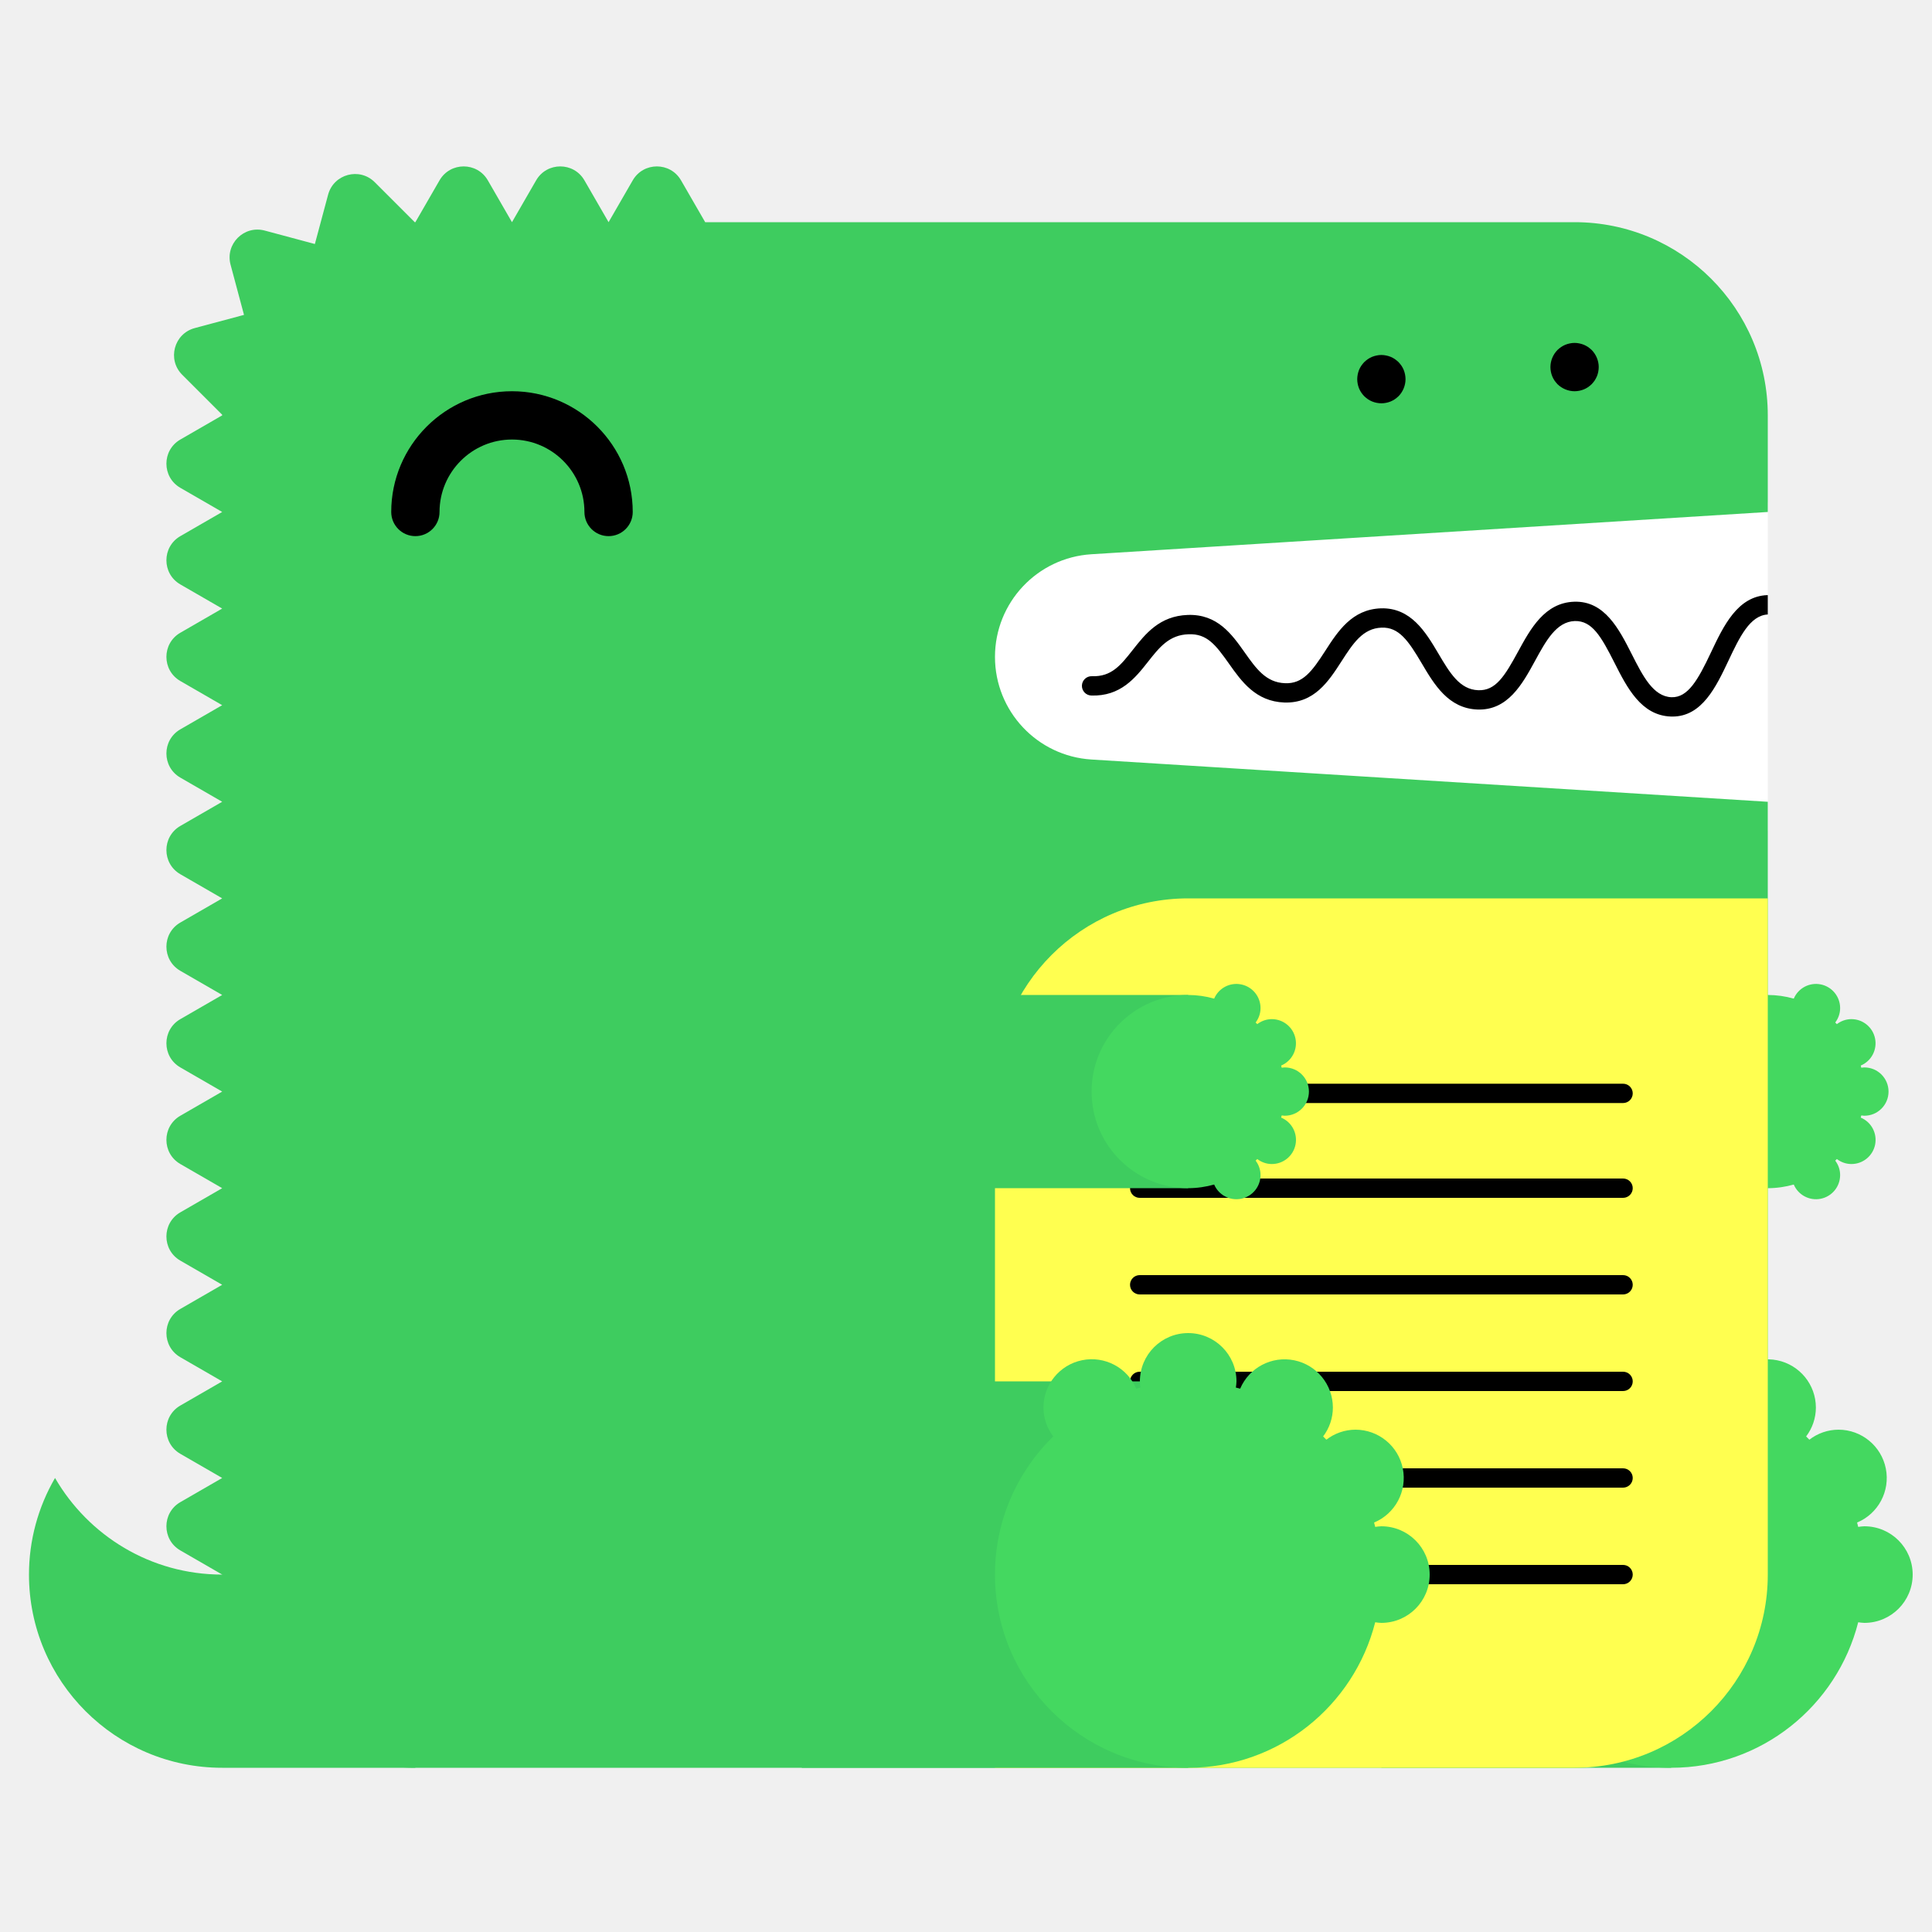
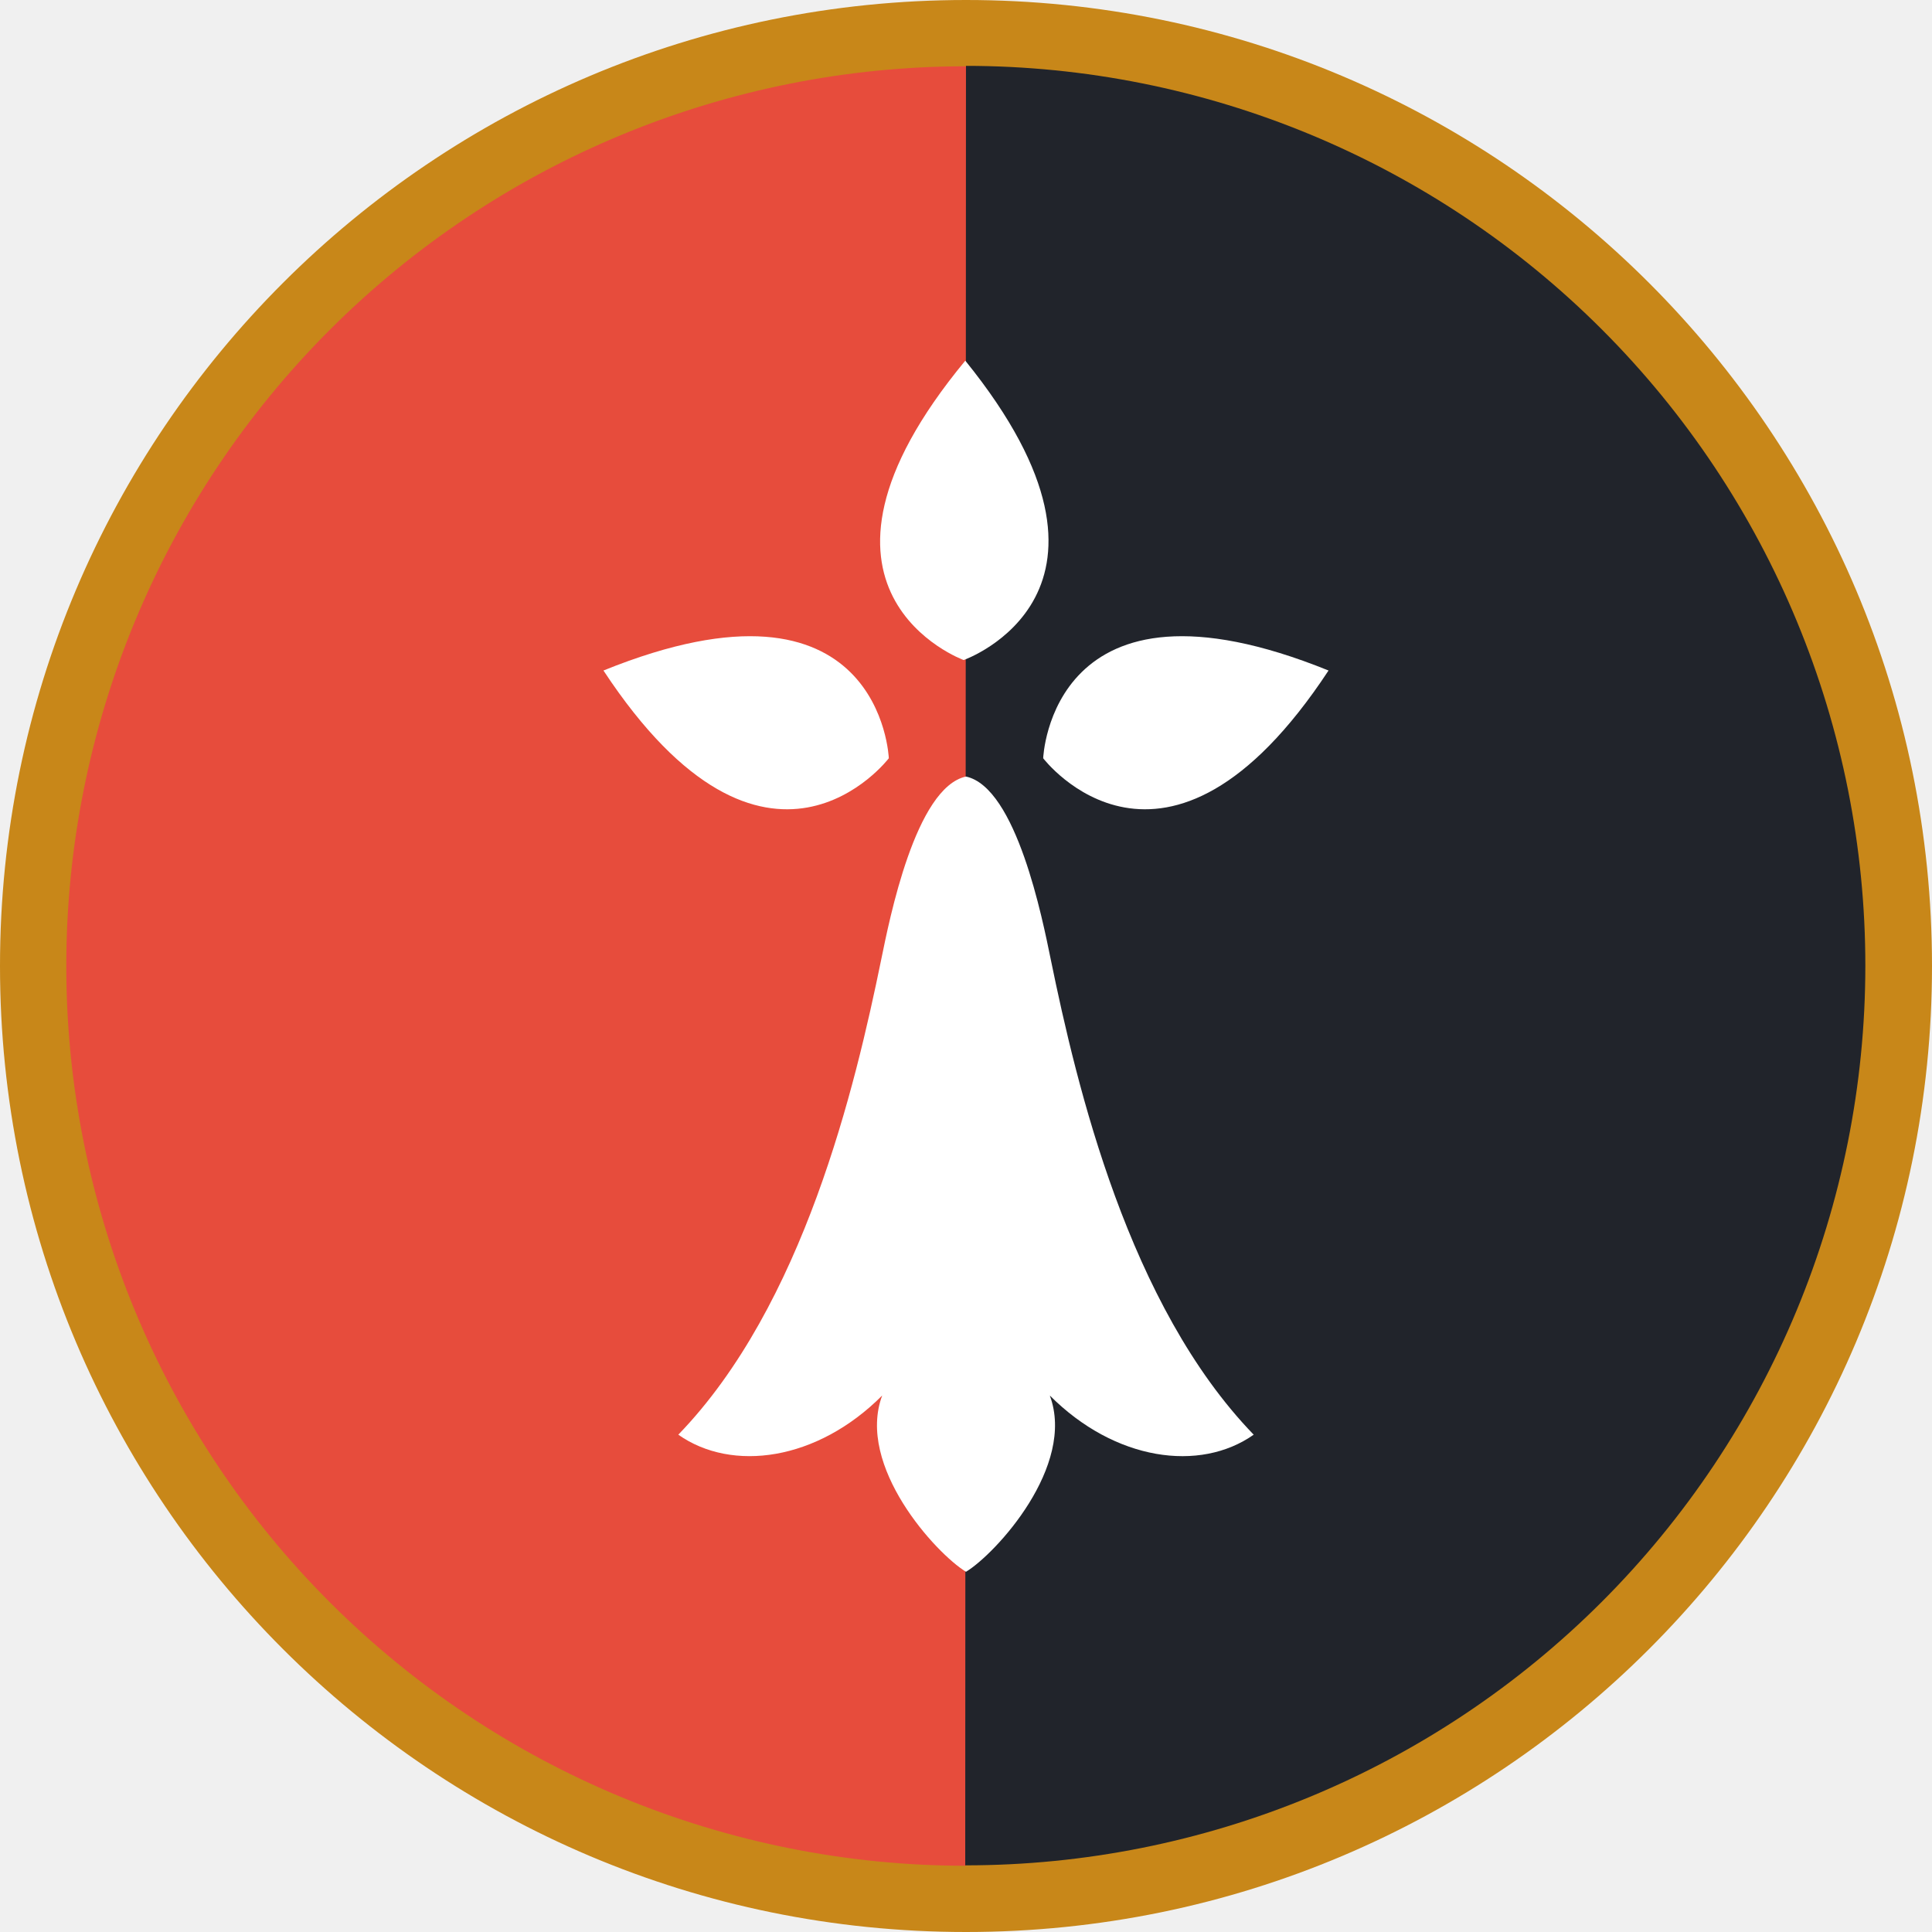
- <svg xmlns="http://www.w3.org/2000/svg" width="200" height="200" viewBox="0 0 200 200">
-   <g fill="none" fill-rule="evenodd">
-     <path fill="#FFF" d="M99 52h84v34H99z" />
-     <path d="M23 163c-7.398 0-13.843-4.027-17.303-10A19.886 19.886 0 0 0 3 163c0 11.046 8.954 20 20 20h20v-20H23z" fill="#3ECC5F" />
-     <path d="M112.98 57.376L183 53V43c0-11.046-8.954-20-20-20H73l-2.5-4.33c-1.112-1.925-3.889-1.925-5 0L63 23l-2.5-4.33c-1.111-1.925-3.889-1.925-5 0L53 23l-2.5-4.33c-1.111-1.925-3.889-1.925-5 0L43 23c-.022 0-.042.003-.065.003l-4.142-4.141c-1.57-1.571-4.252-.853-4.828 1.294l-1.369 5.104-5.192-1.392c-2.148-.575-4.111 1.389-3.535 3.536l1.39 5.193-5.102 1.367c-2.148.576-2.867 3.259-1.296 4.83l4.142 4.142c0 .021-.003.042-.003.064l-4.33 2.5c-1.925 1.111-1.925 3.889 0 5L23 53l-4.33 2.5c-1.925 1.111-1.925 3.889 0 5L23 63l-4.33 2.5c-1.925 1.111-1.925 3.889 0 5L23 73l-4.33 2.5c-1.925 1.111-1.925 3.889 0 5L23 83l-4.33 2.5c-1.925 1.111-1.925 3.889 0 5L23 93l-4.33 2.5c-1.925 1.111-1.925 3.889 0 5L23 103l-4.33 2.5c-1.925 1.111-1.925 3.889 0 5L23 113l-4.33 2.5c-1.925 1.111-1.925 3.889 0 5L23 123l-4.33 2.5c-1.925 1.111-1.925 3.889 0 5L23 133l-4.33 2.5c-1.925 1.111-1.925 3.889 0 5L23 143l-4.33 2.5c-1.925 1.111-1.925 3.889 0 5L23 153l-4.33 2.5c-1.925 1.111-1.925 3.889 0 5L23 163c0 11.046 8.954 20 20 20h120c11.046 0 20-8.954 20-20V83l-70.02-4.376A10.645 10.645 0 0 1 103 68c0-5.621 4.37-10.273 9.98-10.624" fill="#3ECC5F" />
-     <path fill="#3ECC5F" d="M143 183h30v-40h-30z" />
-     <path d="M193 158c-.219 0-.428.037-.639.064-.038-.15-.074-.301-.116-.451A5 5 0 0 0 190.32 148a4.96 4.96 0 0 0-3.016 1.036 26.531 26.531 0 0 0-.335-.336 4.955 4.955 0 0 0 1.011-2.987 5 5 0 0 0-9.599-1.959c-.148-.042-.297-.077-.445-.115.027-.211.064-.42.064-.639a5 5 0 0 0-5-5 5 5 0 0 0-5 5c0 .219.037.428.064.639-.148.038-.297.073-.445.115a4.998 4.998 0 0 0-9.599 1.959c0 1.125.384 2.151 1.011 2.987-3.717 3.632-6.031 8.693-6.031 14.3 0 11.046 8.954 20 20 20 9.339 0 17.16-6.41 19.361-15.064.211.027.42.064.639.064a5 5 0 0 0 5-5 5 5 0 0 0-5-5" fill="#44D860" />
-     <path fill="#3ECC5F" d="M153 123h30v-20h-30z" />
-     <path d="M193 115.5a2.5 2.5 0 1 0 0-5c-.109 0-.214.019-.319.032-.02-.075-.037-.15-.058-.225a2.501 2.501 0 0 0-.963-4.807c-.569 0-1.088.197-1.508.518a6.653 6.653 0 0 0-.168-.168c.314-.417.506-.931.506-1.494a2.5 2.5 0 0 0-4.8-.979A9.987 9.987 0 0 0 183 103c-5.522 0-10 4.478-10 10s4.478 10 10 10c.934 0 1.833-.138 2.69-.377a2.5 2.5 0 0 0 4.8-.979c0-.563-.192-1.077-.506-1.494.057-.055.113-.111.168-.168.42.321.939.518 1.508.518a2.5 2.5 0 0 0 .963-4.807c.021-.074.038-.15.058-.225.105.013.21.032.319.032" fill="#44D860" />
-     <path d="M63 55.5a2.5 2.5 0 0 1-2.5-2.5c0-4.136-3.364-7.5-7.5-7.5s-7.5 3.364-7.5 7.5a2.5 2.5 0 1 1-5 0c0-6.893 5.607-12.5 12.5-12.5S65.5 46.107 65.5 53a2.5 2.5 0 0 1-2.5 2.5" fill="#000" />
-     <path d="M103 183h60c11.046 0 20-8.954 20-20V93h-60c-11.046 0-20 8.954-20 20v70z" fill="#FFFF50" />
-     <path d="M168.02 124h-50.04a1 1 0 1 1 0-2h50.04a1 1 0 1 1 0 2m0 20h-50.04a1 1 0 1 1 0-2h50.04a1 1 0 1 1 0 2m0 20h-50.04a1 1 0 1 1 0-2h50.04a1 1 0 1 1 0 2m0-49.814h-50.04a1 1 0 1 1 0-2h50.04a1 1 0 1 1 0 2m0 19.814h-50.04a1 1 0 1 1 0-2h50.04a1 1 0 1 1 0 2m0 20h-50.04a1 1 0 1 1 0-2h50.04a1 1 0 1 1 0 2M183 61.611c-.012 0-.022-.006-.034-.005-3.09.105-4.552 3.196-5.842 5.923-1.346 2.85-2.387 4.703-4.093 4.647-1.889-.068-2.969-2.202-4.113-4.46-1.314-2.594-2.814-5.536-5.963-5.426-3.046.104-4.513 2.794-5.807 5.167-1.377 2.528-2.314 4.065-4.121 3.994-1.927-.07-2.951-1.805-4.136-3.813-1.321-2.236-2.848-4.75-5.936-4.664-2.994.103-4.465 2.385-5.763 4.4-1.373 2.13-2.335 3.428-4.165 3.351-1.973-.07-2.992-1.51-4.171-3.177-1.324-1.873-2.816-3.993-5.895-3.89-2.928.1-4.399 1.97-5.696 3.618-1.232 1.564-2.194 2.802-4.229 2.724a1 1 0 0 0-.072 2c3.017.101 4.545-1.8 5.872-3.487 1.177-1.496 2.193-2.787 4.193-2.855 1.926-.082 2.829 1.115 4.195 3.045 1.297 1.834 2.769 3.914 5.731 4.021 3.103.104 4.596-2.215 5.918-4.267 1.182-1.834 2.202-3.417 4.15-3.484 1.793-.067 2.769 1.35 4.145 3.681 1.297 2.197 2.766 4.686 5.787 4.796 3.125.108 4.634-2.62 5.949-5.035 1.139-2.088 2.214-4.06 4.119-4.126 1.793-.042 2.728 1.595 4.111 4.33 1.292 2.553 2.757 5.445 5.825 5.556l.169.003c3.064 0 4.518-3.075 5.805-5.794 1.139-2.41 2.217-4.68 4.067-4.773v-2z" fill="#000" />
-     <path fill="#3ECC5F" d="M83 183h40v-40H83z" />
-     <path d="M143 158c-.219 0-.428.037-.639.064-.038-.15-.074-.301-.116-.451A5 5 0 0 0 140.32 148a4.96 4.96 0 0 0-3.016 1.036 26.531 26.531 0 0 0-.335-.336 4.955 4.955 0 0 0 1.011-2.987 5 5 0 0 0-9.599-1.959c-.148-.042-.297-.077-.445-.115.027-.211.064-.42.064-.639a5 5 0 0 0-5-5 5 5 0 0 0-5 5c0 .219.037.428.064.639-.148.038-.297.073-.445.115a4.998 4.998 0 0 0-9.599 1.959c0 1.125.384 2.151 1.011 2.987-3.717 3.632-6.031 8.693-6.031 14.3 0 11.046 8.954 20 20 20 9.339 0 17.16-6.41 19.361-15.064.211.027.42.064.639.064a5 5 0 0 0 5-5 5 5 0 0 0-5-5" fill="#44D860" />
-     <path fill="#3ECC5F" d="M83 123h40v-20H83z" />
-     <path d="M133 115.5a2.5 2.5 0 1 0 0-5c-.109 0-.214.019-.319.032-.02-.075-.037-.15-.058-.225a2.501 2.501 0 0 0-.963-4.807c-.569 0-1.088.197-1.508.518a6.653 6.653 0 0 0-.168-.168c.314-.417.506-.931.506-1.494a2.5 2.5 0 0 0-4.8-.979A9.987 9.987 0 0 0 123 103c-5.522 0-10 4.478-10 10s4.478 10 10 10c.934 0 1.833-.138 2.69-.377a2.5 2.5 0 0 0 4.8-.979c0-.563-.192-1.077-.506-1.494.057-.055.113-.111.168-.168.42.321.939.518 1.508.518a2.5 2.5 0 0 0 .963-4.807c.021-.074.038-.15.058-.225.105.013.21.032.319.032" fill="#44D860" />
-     <path d="M143 41.75c-.16 0-.33-.02-.49-.05a2.52 2.52 0 0 1-.47-.14c-.15-.06-.29-.14-.431-.23-.13-.09-.259-.2-.38-.31-.109-.12-.219-.24-.309-.38s-.17-.28-.231-.43a2.619 2.619 0 0 1-.189-.96c0-.16.02-.33.05-.49.03-.16.08-.31.139-.47.061-.15.141-.29.231-.43.09-.13.2-.26.309-.38.121-.11.25-.22.38-.31.141-.09.281-.17.431-.23.149-.06.31-.11.47-.14.32-.07.65-.07.98 0 .159.03.32.08.47.14.149.06.29.14.43.23.13.09.259.2.38.31.11.12.22.25.31.38.09.14.17.28.23.43.06.16.11.31.14.47.029.16.05.33.05.49 0 .66-.271 1.31-.73 1.77-.121.11-.25.22-.38.31-.14.09-.281.17-.43.23a2.565 2.565 0 0 1-.96.19m20-1.25c-.66 0-1.3-.27-1.771-.73a3.802 3.802 0 0 1-.309-.38c-.09-.14-.17-.28-.231-.43a2.619 2.619 0 0 1-.189-.96c0-.66.27-1.3.729-1.77.121-.11.25-.22.38-.31.141-.09.281-.17.431-.23.149-.06.31-.11.47-.14.32-.07.66-.07.98 0 .159.03.32.08.47.14.149.06.29.14.43.23.13.09.259.2.38.31.459.47.73 1.11.73 1.77 0 .16-.021.33-.05.49-.03.16-.08.32-.14.47-.07.15-.14.29-.23.43-.09.13-.2.26-.31.38-.121.11-.25.22-.38.31-.14.09-.281.17-.43.23a2.565 2.565 0 0 1-.96.19" fill="#000" />
-   </g>
+ <svg xmlns="http://www.w3.org/2000/svg" width="413" height="413" viewBox="0 0 413 413" fill="none">
+   <circle cx="206.5" cy="206.5" r="199" fill="#C4C4C4" stroke="#C88719" stroke-width="15" />
+   <path d="M206.506 398.842C155.495 398.842 106.574 378.578 70.504 342.508C34.434 306.438 14.17 257.517 14.17 206.506C14.17 155.495 34.434 106.574 70.504 70.504C106.574 34.434 155.495 14.17 206.506 14.17L206.506 206.506L206.506 398.842Z" fill="#E74C3C" />
+   <path d="M206.494 14.079C257.505 14.1 306.418 34.384 342.473 70.469C378.528 106.554 398.772 155.483 398.751 206.494C398.73 257.505 378.446 306.418 342.361 342.473C306.277 378.528 257.347 398.772 206.336 398.751L206.415 206.415L206.494 14.079Z" fill="#21242B" />
+   <path d="M206.5 166C217.297 168.337 222.875 196.589 224.599 205.004C230.208 232.369 241.265 279.056 268 306.691C256.498 314.79 238.315 312.275 224.415 298.315C230.032 313.386 212.914 332.09 206.5 336C200.079 332.09 182.968 313.386 188.585 298.315C174.677 312.275 156.494 314.782 145 306.691C171.742 279.056 182.8 232.369 188.401 205.004C190.125 196.597 195.696 168.345 206.5 166V166Z" fill="white" />
+   <path d="M206 141.097C206 141.097 246.578 126.822 206.349 77.098C165.579 126.381 206 141.097 206 141.097Z" fill="white" />
+   <path d="M223 162.09C223 162.09 249.049 196.399 284 143.334C224.591 119.282 223 162.09 223 162.09Z" fill="white" />
+   <path d="M190 162.09C190 162.09 163.951 196.399 129 143.334C188.409 119.282 190 162.09 190 162.09Z" fill="white" />
</svg>
